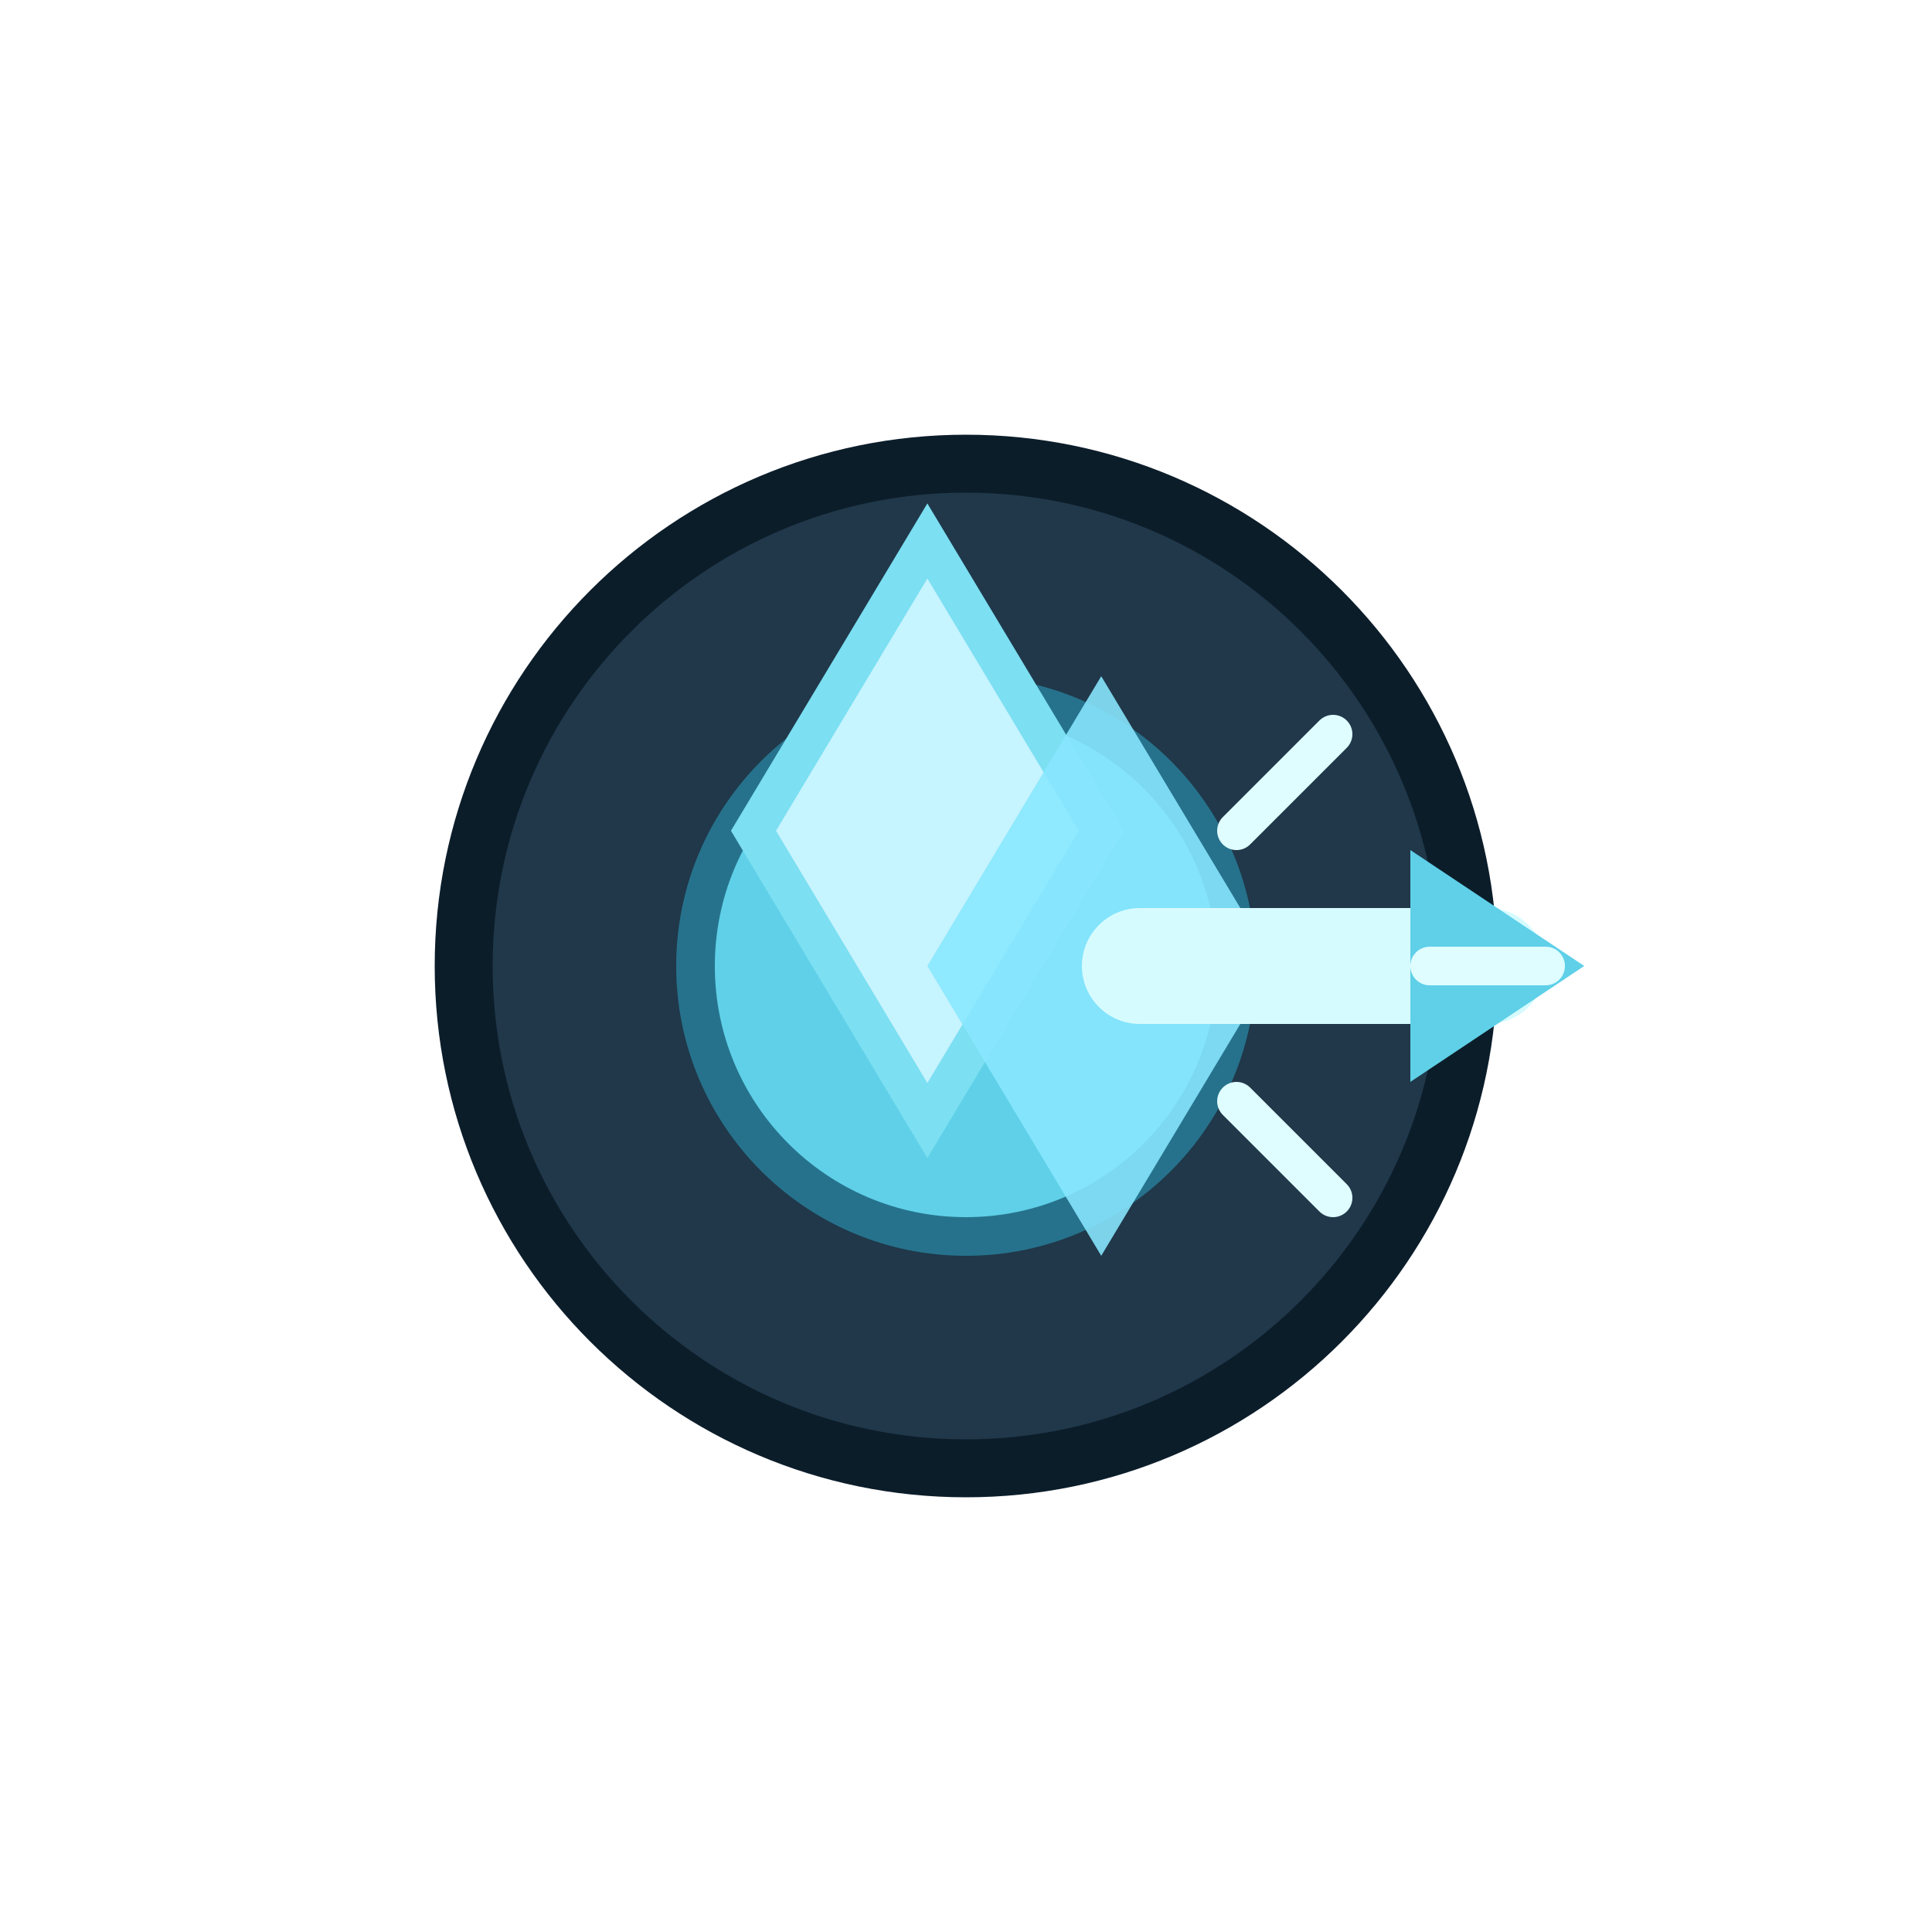
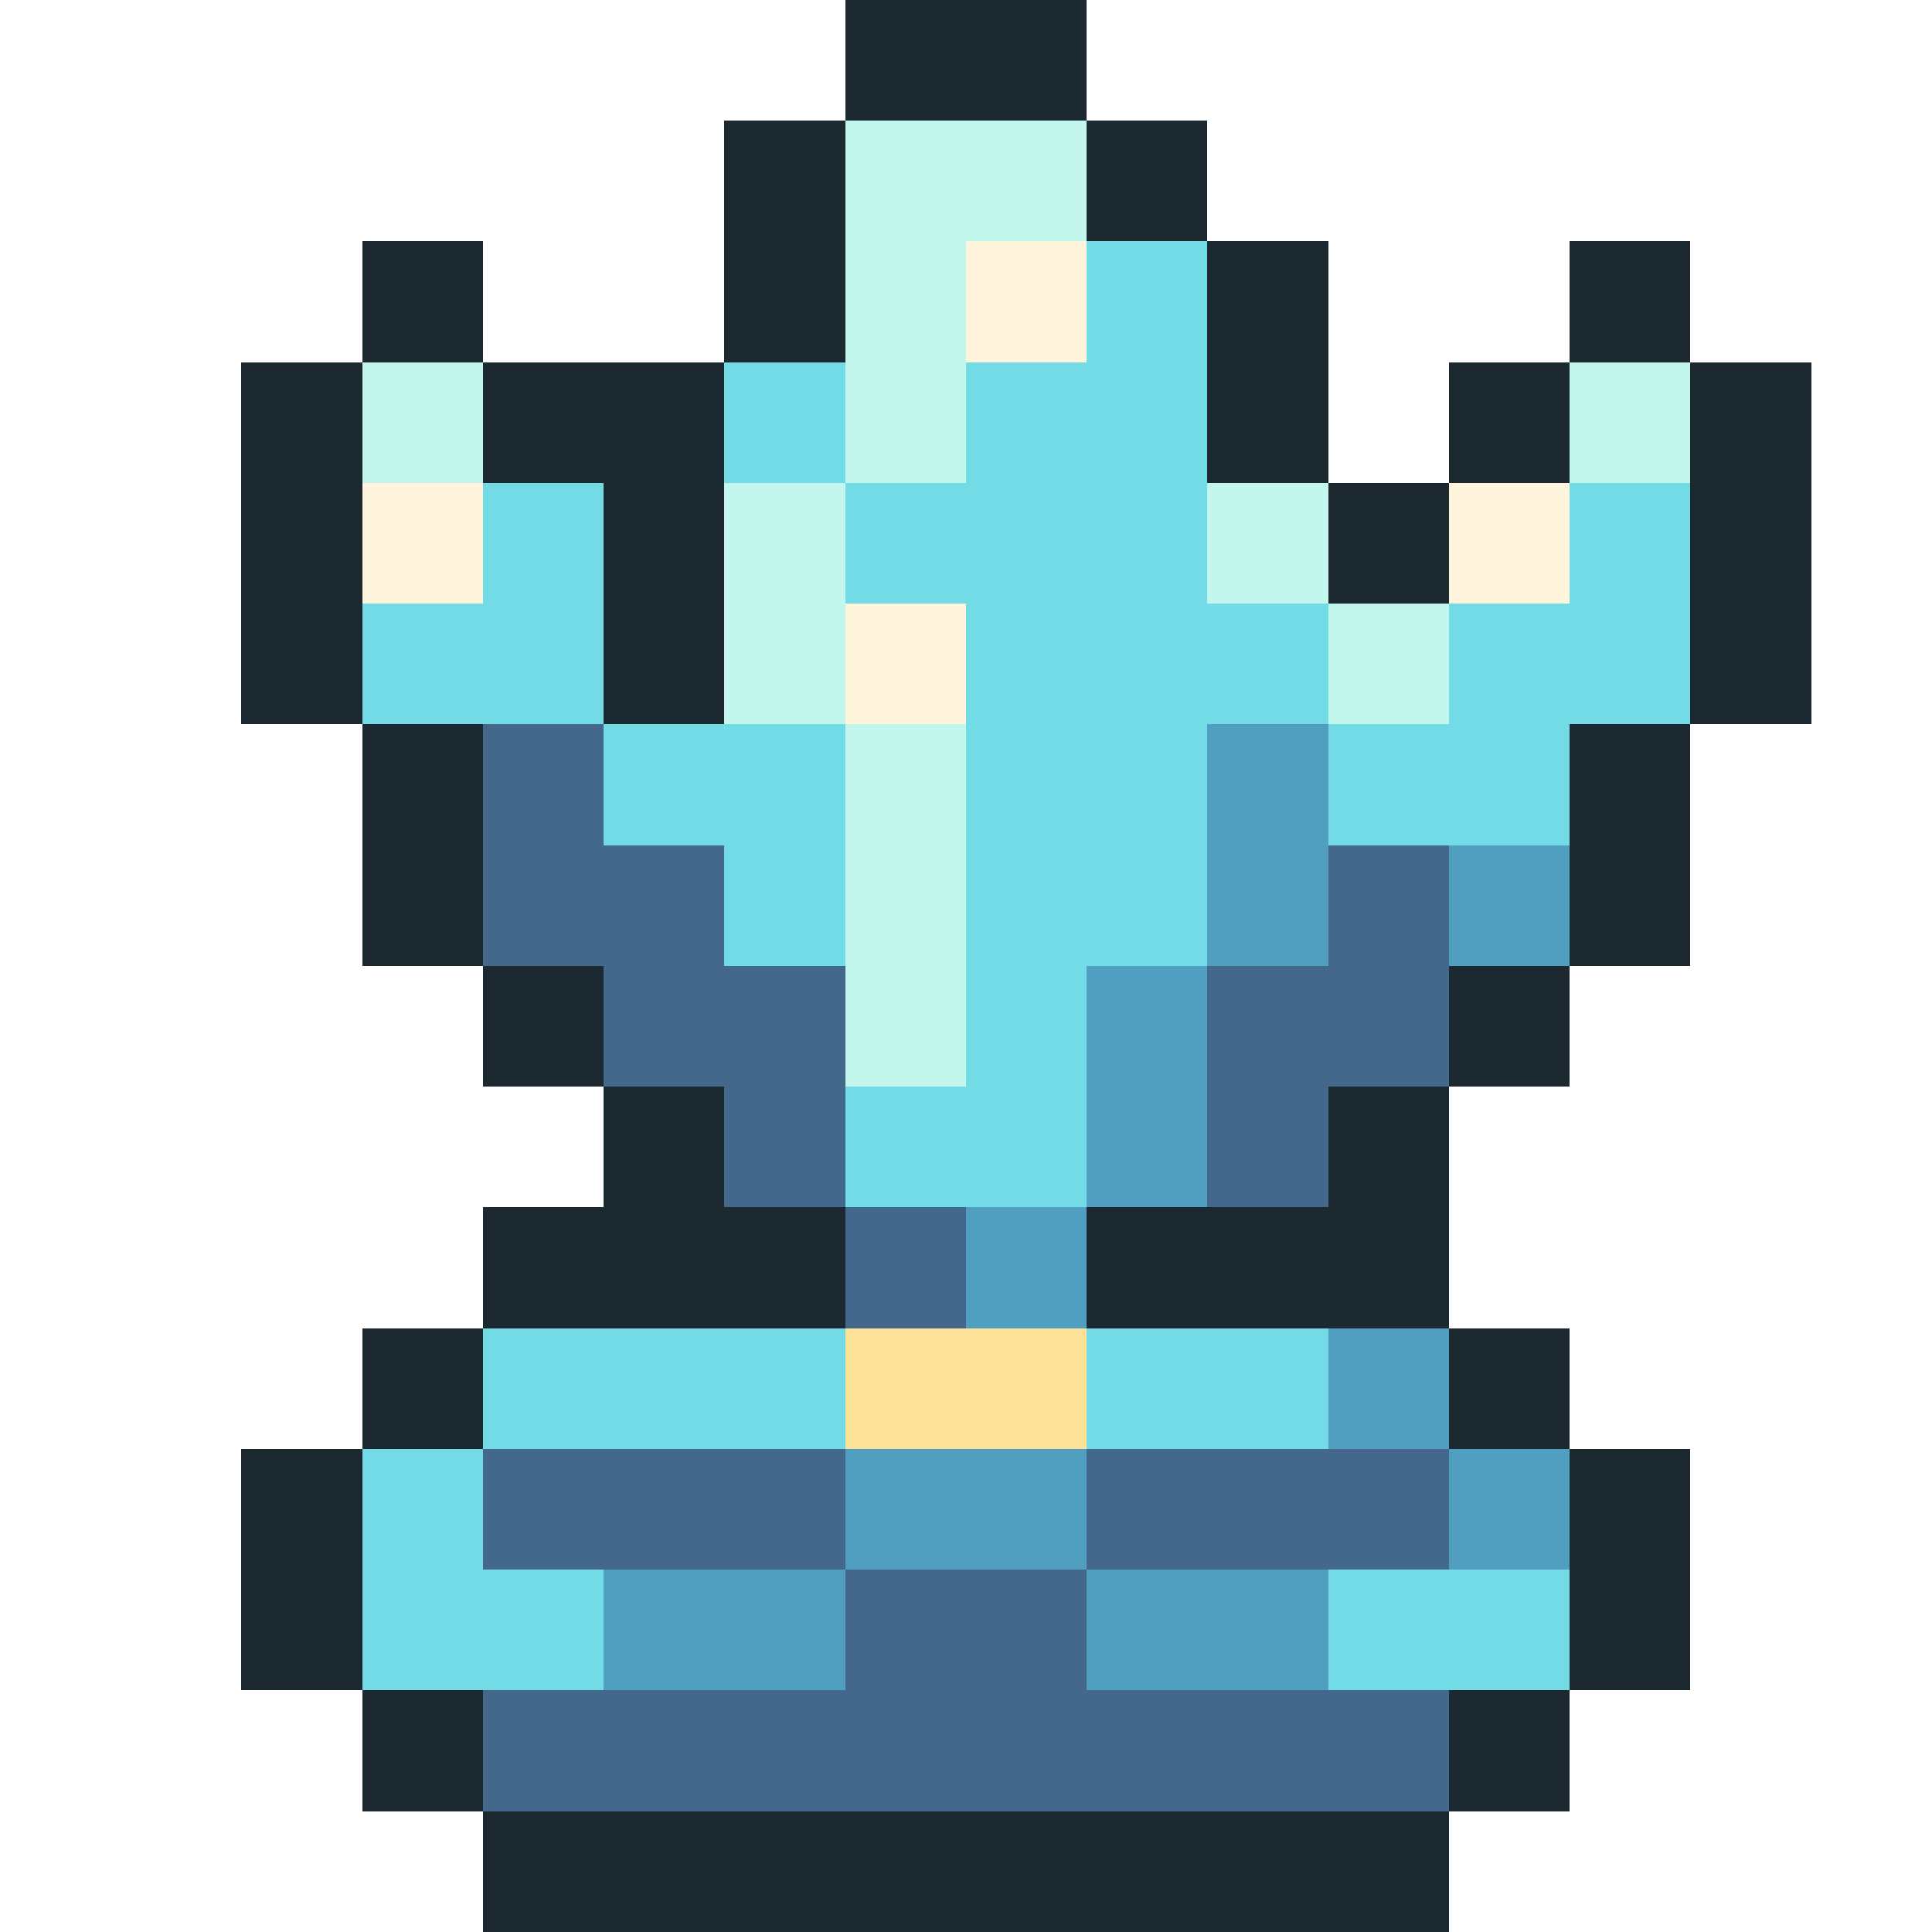
- <svg xmlns="http://www.w3.org/2000/svg" width="100" height="100" viewBox="0 0 100 100">
-   <circle cx="50" cy="50" r="26" fill="#20384a" stroke="#0c1d2a" stroke-width="3" />
-   <circle cx="50" cy="50" r="14" fill="#5fd0e8" stroke="#26728c" stroke-width="2" />
-   <polygon points="48,28 57,43 48,58 39,43" fill="#c6f4ff" stroke="#7cdff2" stroke-width="2" />
-   <polygon points="57,35 66,50 57,65 48,50" fill="#88e7ff" opacity="0.88" />
-   <rect x="56" y="47" width="24" height="6" rx="3" fill="#d6fbff" />
-   <polygon points="82,50 73,44 73,56" fill="#5fd0e8" />
-   <path d="M64 43 L69 38 M64 57 L69 62 M74 50 L80 50" fill="none" stroke="#dffcff" stroke-width="2" stroke-linecap="round" />
+ <svg xmlns="http://www.w3.org/2000/svg" width="64" height="64" viewBox="0 0 16 16" shape-rendering="crispEdges">
+   <path fill="#1d2930" d="M7 0h2v1h-2z M6 1h1v1h-1z M9 1h1v1h-1z M3 2h1v1h-1z M6 2h1v1h-1z M10 2h1v1h-1z M13 2h1v1h-1z M2 3h1v1h-1z M4 3h2v1h-2z M10 3h1v1h-1z M12 3h1v1h-1z M14 3h1v1h-1z M2 4h1v1h-1z M5 4h1v1h-1z M11 4h1v1h-1z M14 4h1v1h-1z M2 5h1v1h-1z M5 5h1v1h-1z M14 5h1v1h-1z M3 6h1v1h-1z M13 6h1v1h-1z M3 7h1v1h-1z M13 7h1v1h-1z M4 8h1v1h-1z M12 8h1v1h-1z M5 9h1v1h-1z M11 9h1v1h-1z M4 10h3v1h-3z M9 10h3v1h-3z M3 11h1v1h-1z M12 11h1v1h-1z M2 12h1v1h-1z M13 12h1v1h-1z M2 13h1v1h-1z M13 13h1v1h-1z M3 14h1v1h-1z M12 14h1v1h-1z M4 15h8v1h-8z" />
+   <path fill="#c3f7ed" d="M7 1h2v1h-2z M7 2h1v1h-1z M3 3h1v1h-1z M7 3h1v1h-1z M13 3h1v1h-1z M6 4h1v1h-1z M10 4h1v1h-1z M6 5h1v1h-1z M11 5h1v1h-1z M7 6h1v1h-1z M7 7h1v1h-1z M7 8h1v1h-1z" />
+   <path fill="#fff5dc" d="M8 2h1v1h-1z M3 4h1v1h-1z M12 4h1v1h-1z M7 5h1v1h-1z" />
+   <path fill="#72dbe5" d="M9 2h1v1h-1z M6 3h1v1h-1z M8 3h2v1h-2z M4 4h1v1h-1z M7 4h3v1h-3z M13 4h1v1h-1z M3 5h2v1h-2z M8 5h3v1h-3z M12 5h2v1h-2z M5 6h2v1h-2z M8 6h2v1h-2z M11 6h2v1h-2z M6 7h1v1h-1z M8 7h2v1h-2z M8 8h1v1h-1z M7 9h2v1h-2z M4 11h3v1h-3z M9 11h2v1h-2z M3 12h1v1h-1z M3 13h2v1h-2z M11 13h2v1h-2z" />
+   <path fill="#43688c" d="M4 6h1v1h-1z M4 7h2v1h-2z M11 7h1v1h-1z M5 8h2v1h-2z M10 8h2v1h-2z M6 9h1v1h-1z M10 9h1v1h-1z M7 10h1v1h-1z M4 12h3v1h-3z M9 12h3v1h-3z M7 13h2v1h-2z M4 14h8v1h-8z" />
+   <path fill="#509fc0" d="M10 6h1v1h-1z M10 7h1v1h-1z M12 7h1v1h-1z M9 8h1v1h-1z M9 9h1v1h-1z M8 10h1v1h-1z M11 11h1v1h-1z M7 12h2v1h-2z M12 12h1v1h-1z M5 13h2v1h-2z M9 13h2v1h-2z" />
+   <path fill="#ffe29a" d="M7 11h2v1h-2z" />
</svg>
